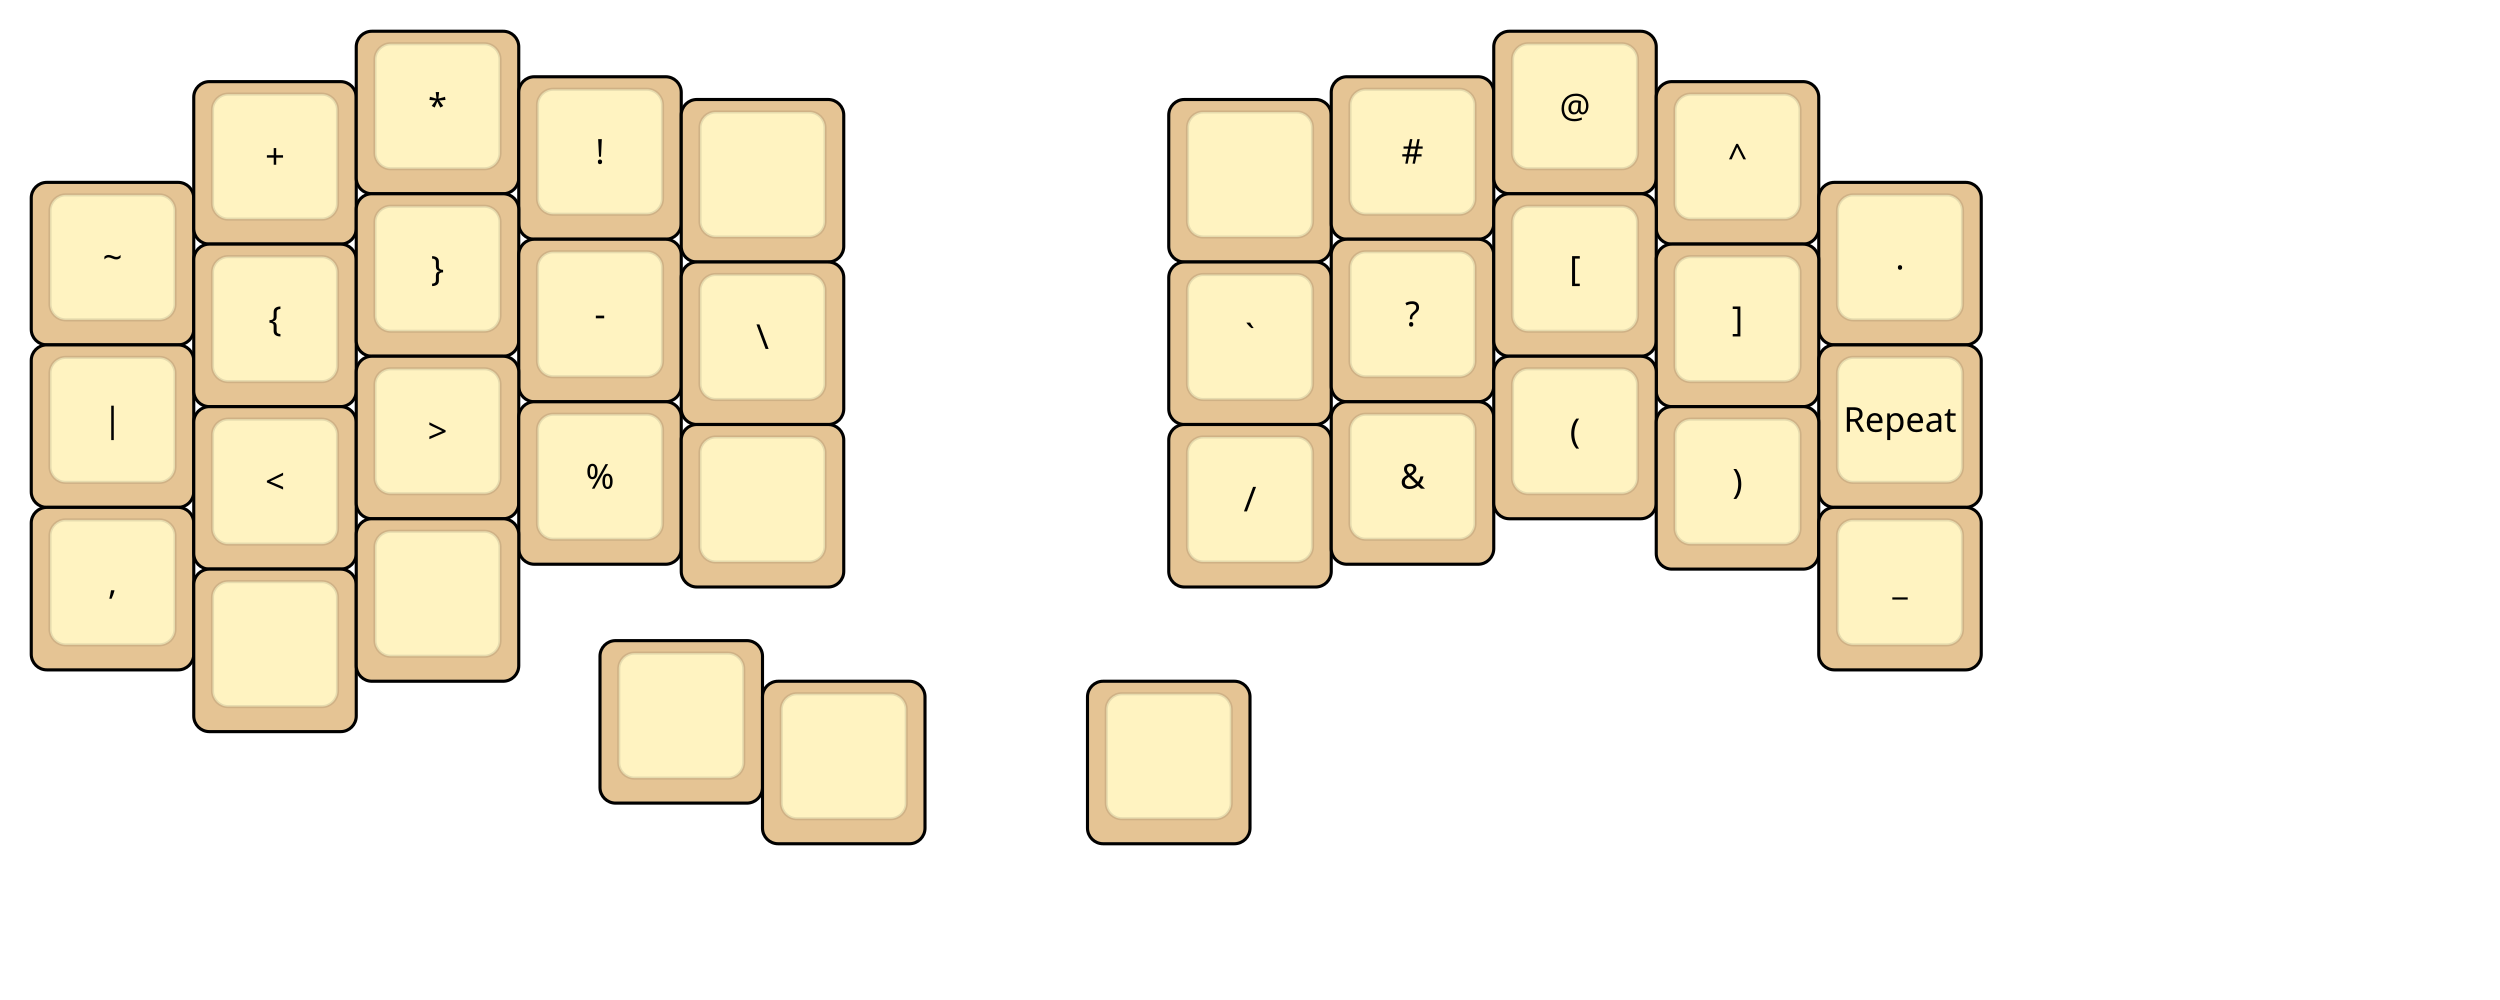
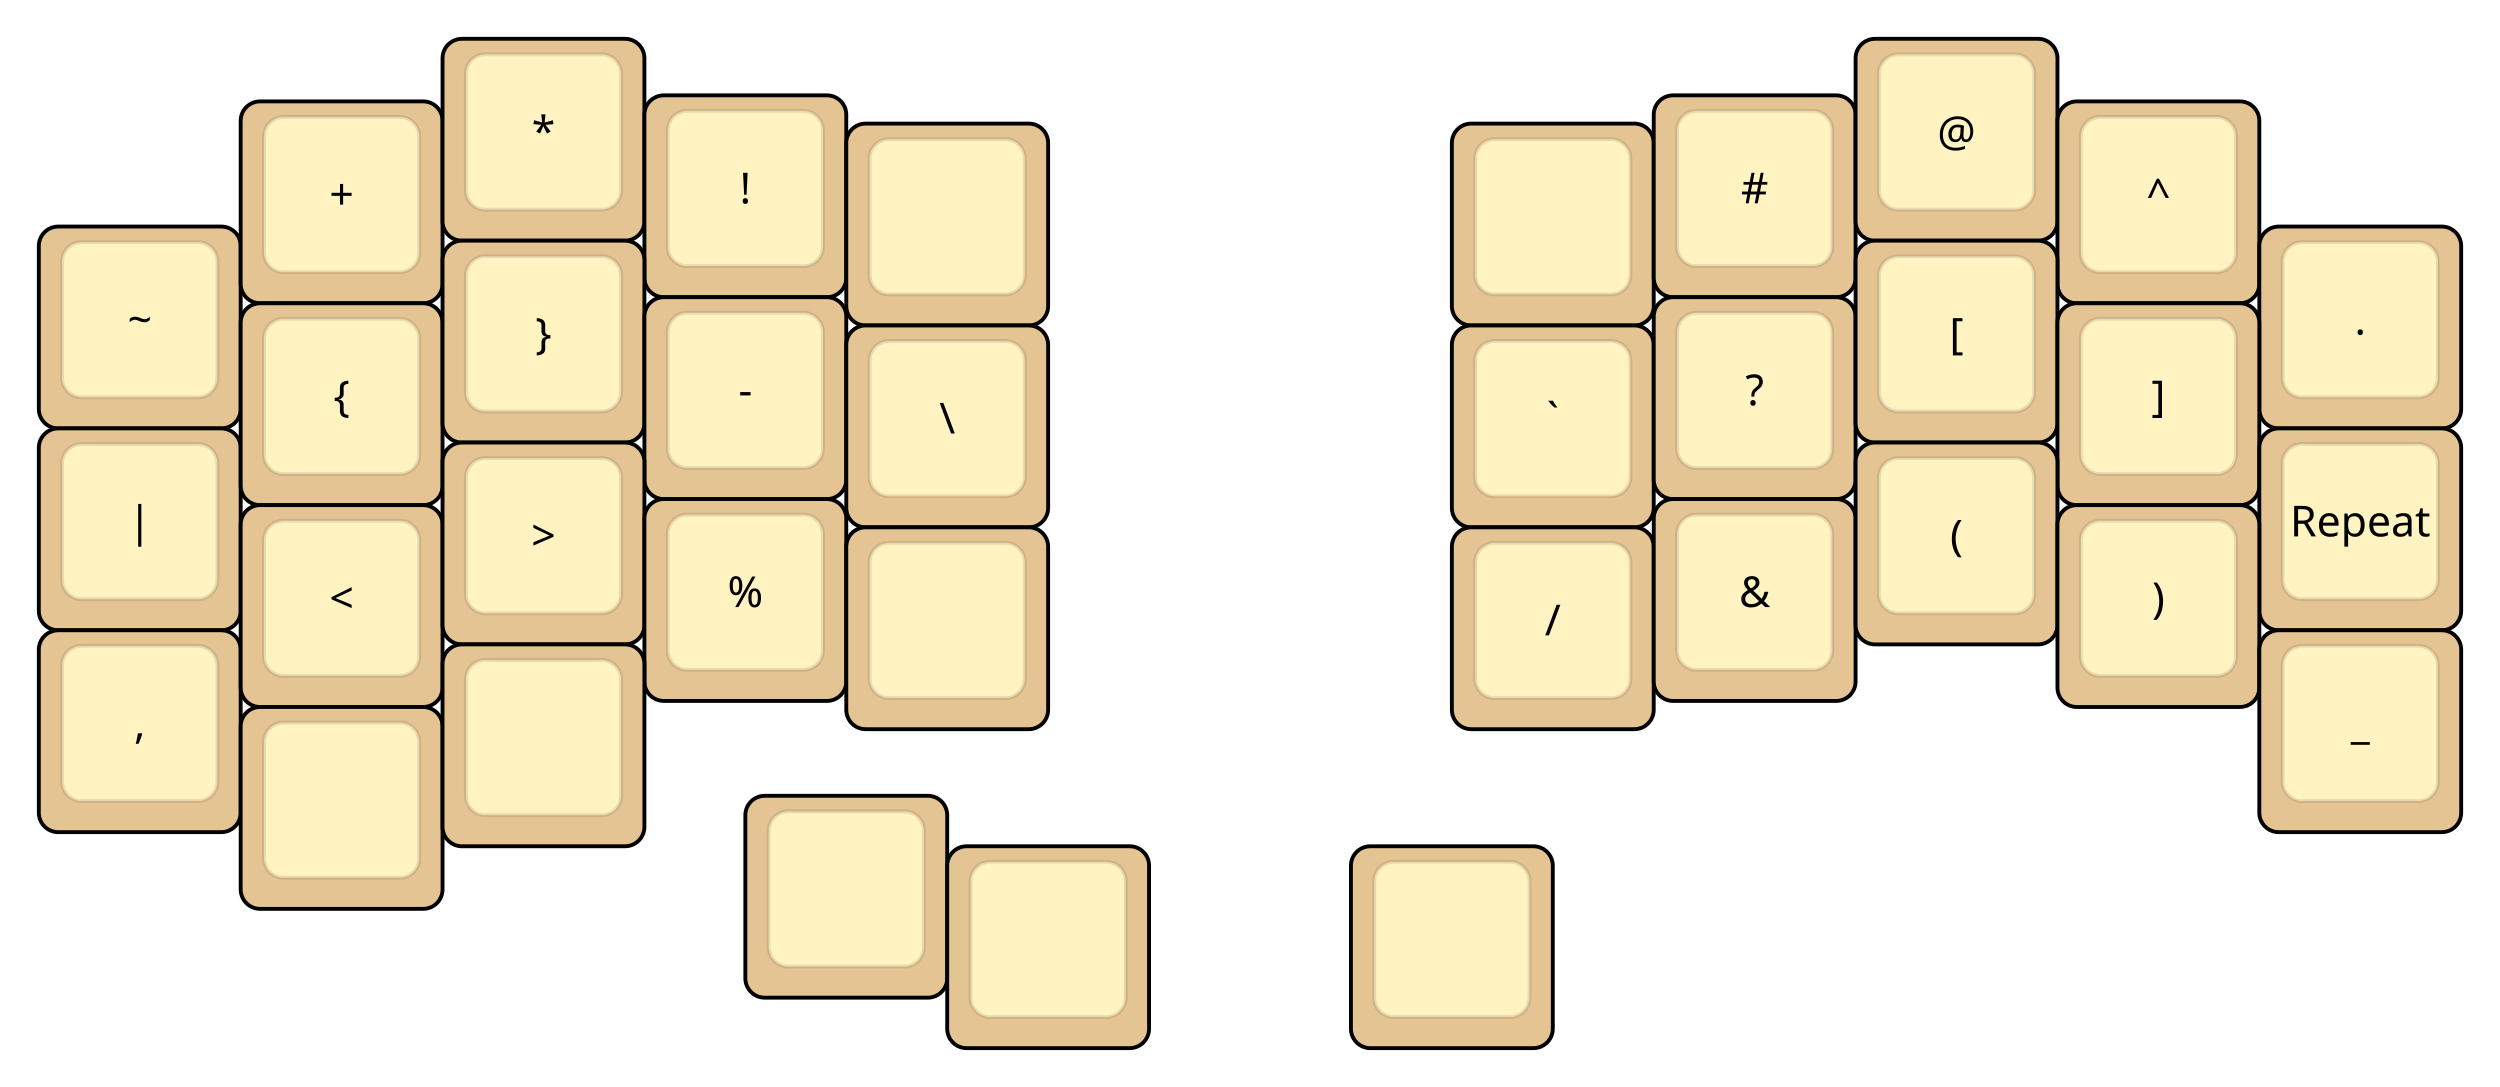
- <svg xmlns="http://www.w3.org/2000/svg" width="800px" height="320px" viewBox="0 0 800 320">
+ <svg xmlns="http://www.w3.org/2000/svg" width="644px" height="280x" viewBox="0 0 644 280">
  <style type="text/css">
    .keycap .border { stroke: black; stroke-width: 1; }
    .keycap .inner.border { stroke: rgba(0,0,0,.1); }
    .keycap { font-family: sans-serif; font-size: 11px}
  </style>
  <g class="keycap default">
    <rect x="10" y="58.36" width="52" height="52" rx="5" fill="#e5c494" class="outer border" />
    <rect x="16" y="62.36" width="40" height="40" rx="5" fill="#fff3c1" class="inner border" />
    <text x="36" y="82.36" text-anchor="middle" dominant-baseline="middle">
      <tspan x="36" dy="0">~</tspan>
    </text>
  </g>
  <g class="keycap default">
    <rect x="62" y="26.12" width="52" height="52" rx="5" fill="#e5c494" class="outer border" />
    <rect x="68" y="30.12" width="40" height="40" rx="5" fill="#fff3c1" class="inner border" />
    <text x="88" y="50.12" text-anchor="middle" dominant-baseline="middle">
      <tspan x="88" dy="0">+</tspan>
    </text>
  </g>
  <g class="keycap default">
    <rect x="114" y="10" width="52" height="52" rx="5" fill="#e5c494" class="outer border" />
    <rect x="120" y="14" width="40" height="40" rx="5" fill="#fff3c1" class="inner border" />
    <text x="140" y="34" text-anchor="middle" dominant-baseline="middle">
      <tspan x="140" dy="0">*</tspan>
    </text>
  </g>
  <g class="keycap default">
    <rect x="166" y="24.56" width="52" height="52" rx="5" fill="#e5c494" class="outer border" />
    <rect x="172" y="28.56" width="40" height="40" rx="5" fill="#fff3c1" class="inner border" />
    <text x="192" y="48.56" text-anchor="middle" dominant-baseline="middle">
      <tspan x="192" dy="0">!</tspan>
    </text>
  </g>
  <g class="keycap blank">
    <rect x="218" y="31.84" width="52" height="52" rx="5" fill="#e5c494" class="outer border" />
    <rect x="224" y="35.84" width="40" height="40" rx="5" fill="#fff3c1" class="inner border" />
  </g>
  <g class="keycap blank">
    <rect x="374" y="31.84" width="52" height="52" rx="5" fill="#e5c494" class="outer border" />
    <rect x="380" y="35.84" width="40" height="40" rx="5" fill="#fff3c1" class="inner border" />
  </g>
  <g class="keycap default">
    <rect x="426" y="24.56" width="52" height="52" rx="5" fill="#e5c494" class="outer border" />
    <rect x="432" y="28.56" width="40" height="40" rx="5" fill="#fff3c1" class="inner border" />
    <text x="452" y="48.56" text-anchor="middle" dominant-baseline="middle">
      <tspan x="452" dy="0">#</tspan>
    </text>
  </g>
  <g class="keycap default">
    <rect x="478" y="10" width="52" height="52" rx="5" fill="#e5c494" class="outer border" />
    <rect x="484" y="14" width="40" height="40" rx="5" fill="#fff3c1" class="inner border" />
    <text x="504" y="34" text-anchor="middle" dominant-baseline="middle">
      <tspan x="504" dy="0">@</tspan>
    </text>
  </g>
  <g class="keycap default">
    <rect x="530" y="26.12" width="52" height="52" rx="5" fill="#e5c494" class="outer border" />
    <rect x="536" y="30.12" width="40" height="40" rx="5" fill="#fff3c1" class="inner border" />
    <text x="556" y="50.12" text-anchor="middle" dominant-baseline="middle">
      <tspan x="556" dy="0">^</tspan>
    </text>
  </g>
  <g class="keycap default">
    <rect x="582" y="58.36" width="52" height="52" rx="5" fill="#e5c494" class="outer border" />
    <rect x="588" y="62.36" width="40" height="40" rx="5" fill="#fff3c1" class="inner border" />
    <text x="608" y="82.36" text-anchor="middle" dominant-baseline="middle">
      <tspan x="608" dy="0">.</tspan>
    </text>
  </g>
  <g class="keycap default">
    <rect x="10" y="110.36" width="52" height="52" rx="5" fill="#e5c494" class="outer border" />
    <rect x="16" y="114.36" width="40" height="40" rx="5" fill="#fff3c1" class="inner border" />
    <text x="36" y="134.36" text-anchor="middle" dominant-baseline="middle">
      <tspan x="36" dy="0">|</tspan>
    </text>
  </g>
  <g class="keycap default">
    <rect x="62" y="78.12" width="52" height="52" rx="5" fill="#e5c494" class="outer border" />
    <rect x="68" y="82.12" width="40" height="40" rx="5" fill="#fff3c1" class="inner border" />
    <text x="88" y="102.12" text-anchor="middle" dominant-baseline="middle">
      <tspan x="88" dy="0">{</tspan>
    </text>
  </g>
  <g class="keycap default">
    <rect x="114" y="62" width="52" height="52" rx="5" fill="#e5c494" class="outer border" />
    <rect x="120" y="66" width="40" height="40" rx="5" fill="#fff3c1" class="inner border" />
    <text x="140" y="86" text-anchor="middle" dominant-baseline="middle">
      <tspan x="140" dy="0">}</tspan>
    </text>
  </g>
  <g class="keycap default">
    <rect x="166" y="76.56" width="52" height="52" rx="5" fill="#e5c494" class="outer border" />
    <rect x="172" y="80.56" width="40" height="40" rx="5" fill="#fff3c1" class="inner border" />
    <text x="192" y="100.56" text-anchor="middle" dominant-baseline="middle">
      <tspan x="192" dy="0">-</tspan>
    </text>
  </g>
  <g class="keycap default">
    <rect x="218" y="83.84" width="52" height="52" rx="5" fill="#e5c494" class="outer border" />
    <rect x="224" y="87.84" width="40" height="40" rx="5" fill="#fff3c1" class="inner border" />
    <text x="244" y="107.84" text-anchor="middle" dominant-baseline="middle">
      <tspan x="244" dy="0">\</tspan>
    </text>
  </g>
  <g class="keycap default">
    <rect x="374" y="83.84" width="52" height="52" rx="5" fill="#e5c494" class="outer border" />
    <rect x="380" y="87.84" width="40" height="40" rx="5" fill="#fff3c1" class="inner border" />
    <text x="400" y="107.84" text-anchor="middle" dominant-baseline="middle">
      <tspan x="400" dy="0">`</tspan>
    </text>
  </g>
  <g class="keycap default">
    <rect x="426" y="76.56" width="52" height="52" rx="5" fill="#e5c494" class="outer border" />
    <rect x="432" y="80.56" width="40" height="40" rx="5" fill="#fff3c1" class="inner border" />
    <text x="452" y="100.56" text-anchor="middle" dominant-baseline="middle">
      <tspan x="452" dy="0">?</tspan>
    </text>
  </g>
  <g class="keycap default">
    <rect x="478" y="62" width="52" height="52" rx="5" fill="#e5c494" class="outer border" />
    <rect x="484" y="66" width="40" height="40" rx="5" fill="#fff3c1" class="inner border" />
    <text x="504" y="86" text-anchor="middle" dominant-baseline="middle">
      <tspan x="504" dy="0">[</tspan>
    </text>
  </g>
  <g class="keycap default">
    <rect x="530" y="78.12" width="52" height="52" rx="5" fill="#e5c494" class="outer border" />
    <rect x="536" y="82.12" width="40" height="40" rx="5" fill="#fff3c1" class="inner border" />
    <text x="556" y="102.12" text-anchor="middle" dominant-baseline="middle">
      <tspan x="556" dy="0">]</tspan>
    </text>
  </g>
  <g class="keycap special">
    <rect x="582" y="110.36" width="52" height="52" rx="5" fill="#e5c494" class="outer border" />
    <rect x="588" y="114.36" width="40" height="40" rx="5" fill="#fff3c1" class="inner border" />
    <text x="608" y="134.36" text-anchor="middle" dominant-baseline="middle">
      <tspan x="608" dy="0">Repeat</tspan>
    </text>
  </g>
  <g class="keycap default">
    <rect x="10" y="162.36" width="52" height="52" rx="5" fill="#e5c494" class="outer border" />
    <rect x="16" y="166.36" width="40" height="40" rx="5" fill="#fff3c1" class="inner border" />
    <text x="36" y="186.36" text-anchor="middle" dominant-baseline="middle">
      <tspan x="36" dy="0">,</tspan>
    </text>
  </g>
  <g class="keycap default">
    <rect x="62" y="130.12" width="52" height="52" rx="5" fill="#e5c494" class="outer border" />
    <rect x="68" y="134.12" width="40" height="40" rx="5" fill="#fff3c1" class="inner border" />
    <text x="88" y="154.12" text-anchor="middle" dominant-baseline="middle">
      <tspan x="88" dy="0">&lt;</tspan>
    </text>
  </g>
  <g class="keycap default">
    <rect x="114" y="114" width="52" height="52" rx="5" fill="#e5c494" class="outer border" />
    <rect x="120" y="118" width="40" height="40" rx="5" fill="#fff3c1" class="inner border" />
    <text x="140" y="138" text-anchor="middle" dominant-baseline="middle">
      <tspan x="140" dy="0">&gt;</tspan>
    </text>
  </g>
  <g class="keycap default">
    <rect x="166" y="128.56" width="52" height="52" rx="5" fill="#e5c494" class="outer border" />
    <rect x="172" y="132.56" width="40" height="40" rx="5" fill="#fff3c1" class="inner border" />
    <text x="192" y="152.56" text-anchor="middle" dominant-baseline="middle">
      <tspan x="192" dy="0">%</tspan>
    </text>
  </g>
  <g class="keycap blank">
    <rect x="218" y="135.84" width="52" height="52" rx="5" fill="#e5c494" class="outer border" />
    <rect x="224" y="139.84" width="40" height="40" rx="5" fill="#fff3c1" class="inner border" />
  </g>
  <g class="keycap default">
    <rect x="374" y="135.84" width="52" height="52" rx="5" fill="#e5c494" class="outer border" />
    <rect x="380" y="139.84" width="40" height="40" rx="5" fill="#fff3c1" class="inner border" />
    <text x="400" y="159.84" text-anchor="middle" dominant-baseline="middle">
      <tspan x="400" dy="0">/</tspan>
    </text>
  </g>
  <g class="keycap default">
    <rect x="426" y="128.56" width="52" height="52" rx="5" fill="#e5c494" class="outer border" />
    <rect x="432" y="132.56" width="40" height="40" rx="5" fill="#fff3c1" class="inner border" />
    <text x="452" y="152.56" text-anchor="middle" dominant-baseline="middle">
      <tspan x="452" dy="0">&amp;</tspan>
    </text>
  </g>
  <g class="keycap default">
    <rect x="478" y="114" width="52" height="52" rx="5" fill="#e5c494" class="outer border" />
    <rect x="484" y="118" width="40" height="40" rx="5" fill="#fff3c1" class="inner border" />
    <text x="504" y="138" text-anchor="middle" dominant-baseline="middle">
      <tspan x="504" dy="0">(</tspan>
    </text>
  </g>
  <g class="keycap default">
    <rect x="530" y="130.12" width="52" height="52" rx="5" fill="#e5c494" class="outer border" />
    <rect x="536" y="134.12" width="40" height="40" rx="5" fill="#fff3c1" class="inner border" />
    <text x="556" y="154.12" text-anchor="middle" dominant-baseline="middle">
      <tspan x="556" dy="0">)</tspan>
    </text>
  </g>
  <g class="keycap default">
    <rect x="582" y="162.36" width="52" height="52" rx="5" fill="#e5c494" class="outer border" />
    <rect x="588" y="166.36" width="40" height="40" rx="5" fill="#fff3c1" class="inner border" />
    <text x="608" y="186.36" text-anchor="middle" dominant-baseline="middle">
      <tspan x="608" dy="0">_</tspan>
    </text>
  </g>
  <g class="keycap blank">
    <rect x="62" y="182.12" width="52" height="52" rx="5" fill="#e5c494" class="outer border" />
    <rect x="68" y="186.12" width="40" height="40" rx="5" fill="#fff3c1" class="inner border" />
  </g>
  <g class="keycap blank">
    <rect x="114" y="166" width="52" height="52" rx="5" fill="#e5c494" class="outer border" />
    <rect x="120" y="170" width="40" height="40" rx="5" fill="#fff3c1" class="inner border" />
  </g>
  <g class="keycap blank">
    <rect x="192" y="205" width="52" height="52" rx="5" fill="#e5c494" class="outer border" />
    <rect x="198" y="209" width="40" height="40" rx="5" fill="#fff3c1" class="inner border" />
  </g>
  <g class="keycap blank">
    <rect x="244" y="218" width="52" height="52" rx="5" fill="#e5c494" class="outer border" />
    <rect x="250" y="222" width="40" height="40" rx="5" fill="#fff3c1" class="inner border" />
  </g>
  <g class="keycap blank">
    <rect x="348" y="218" width="52" height="52" rx="5" fill="#e5c494" class="outer border" />
    <rect x="354" y="222" width="40" height="40" rx="5" fill="#fff3c1" class="inner border" />
  </g>
</svg>
